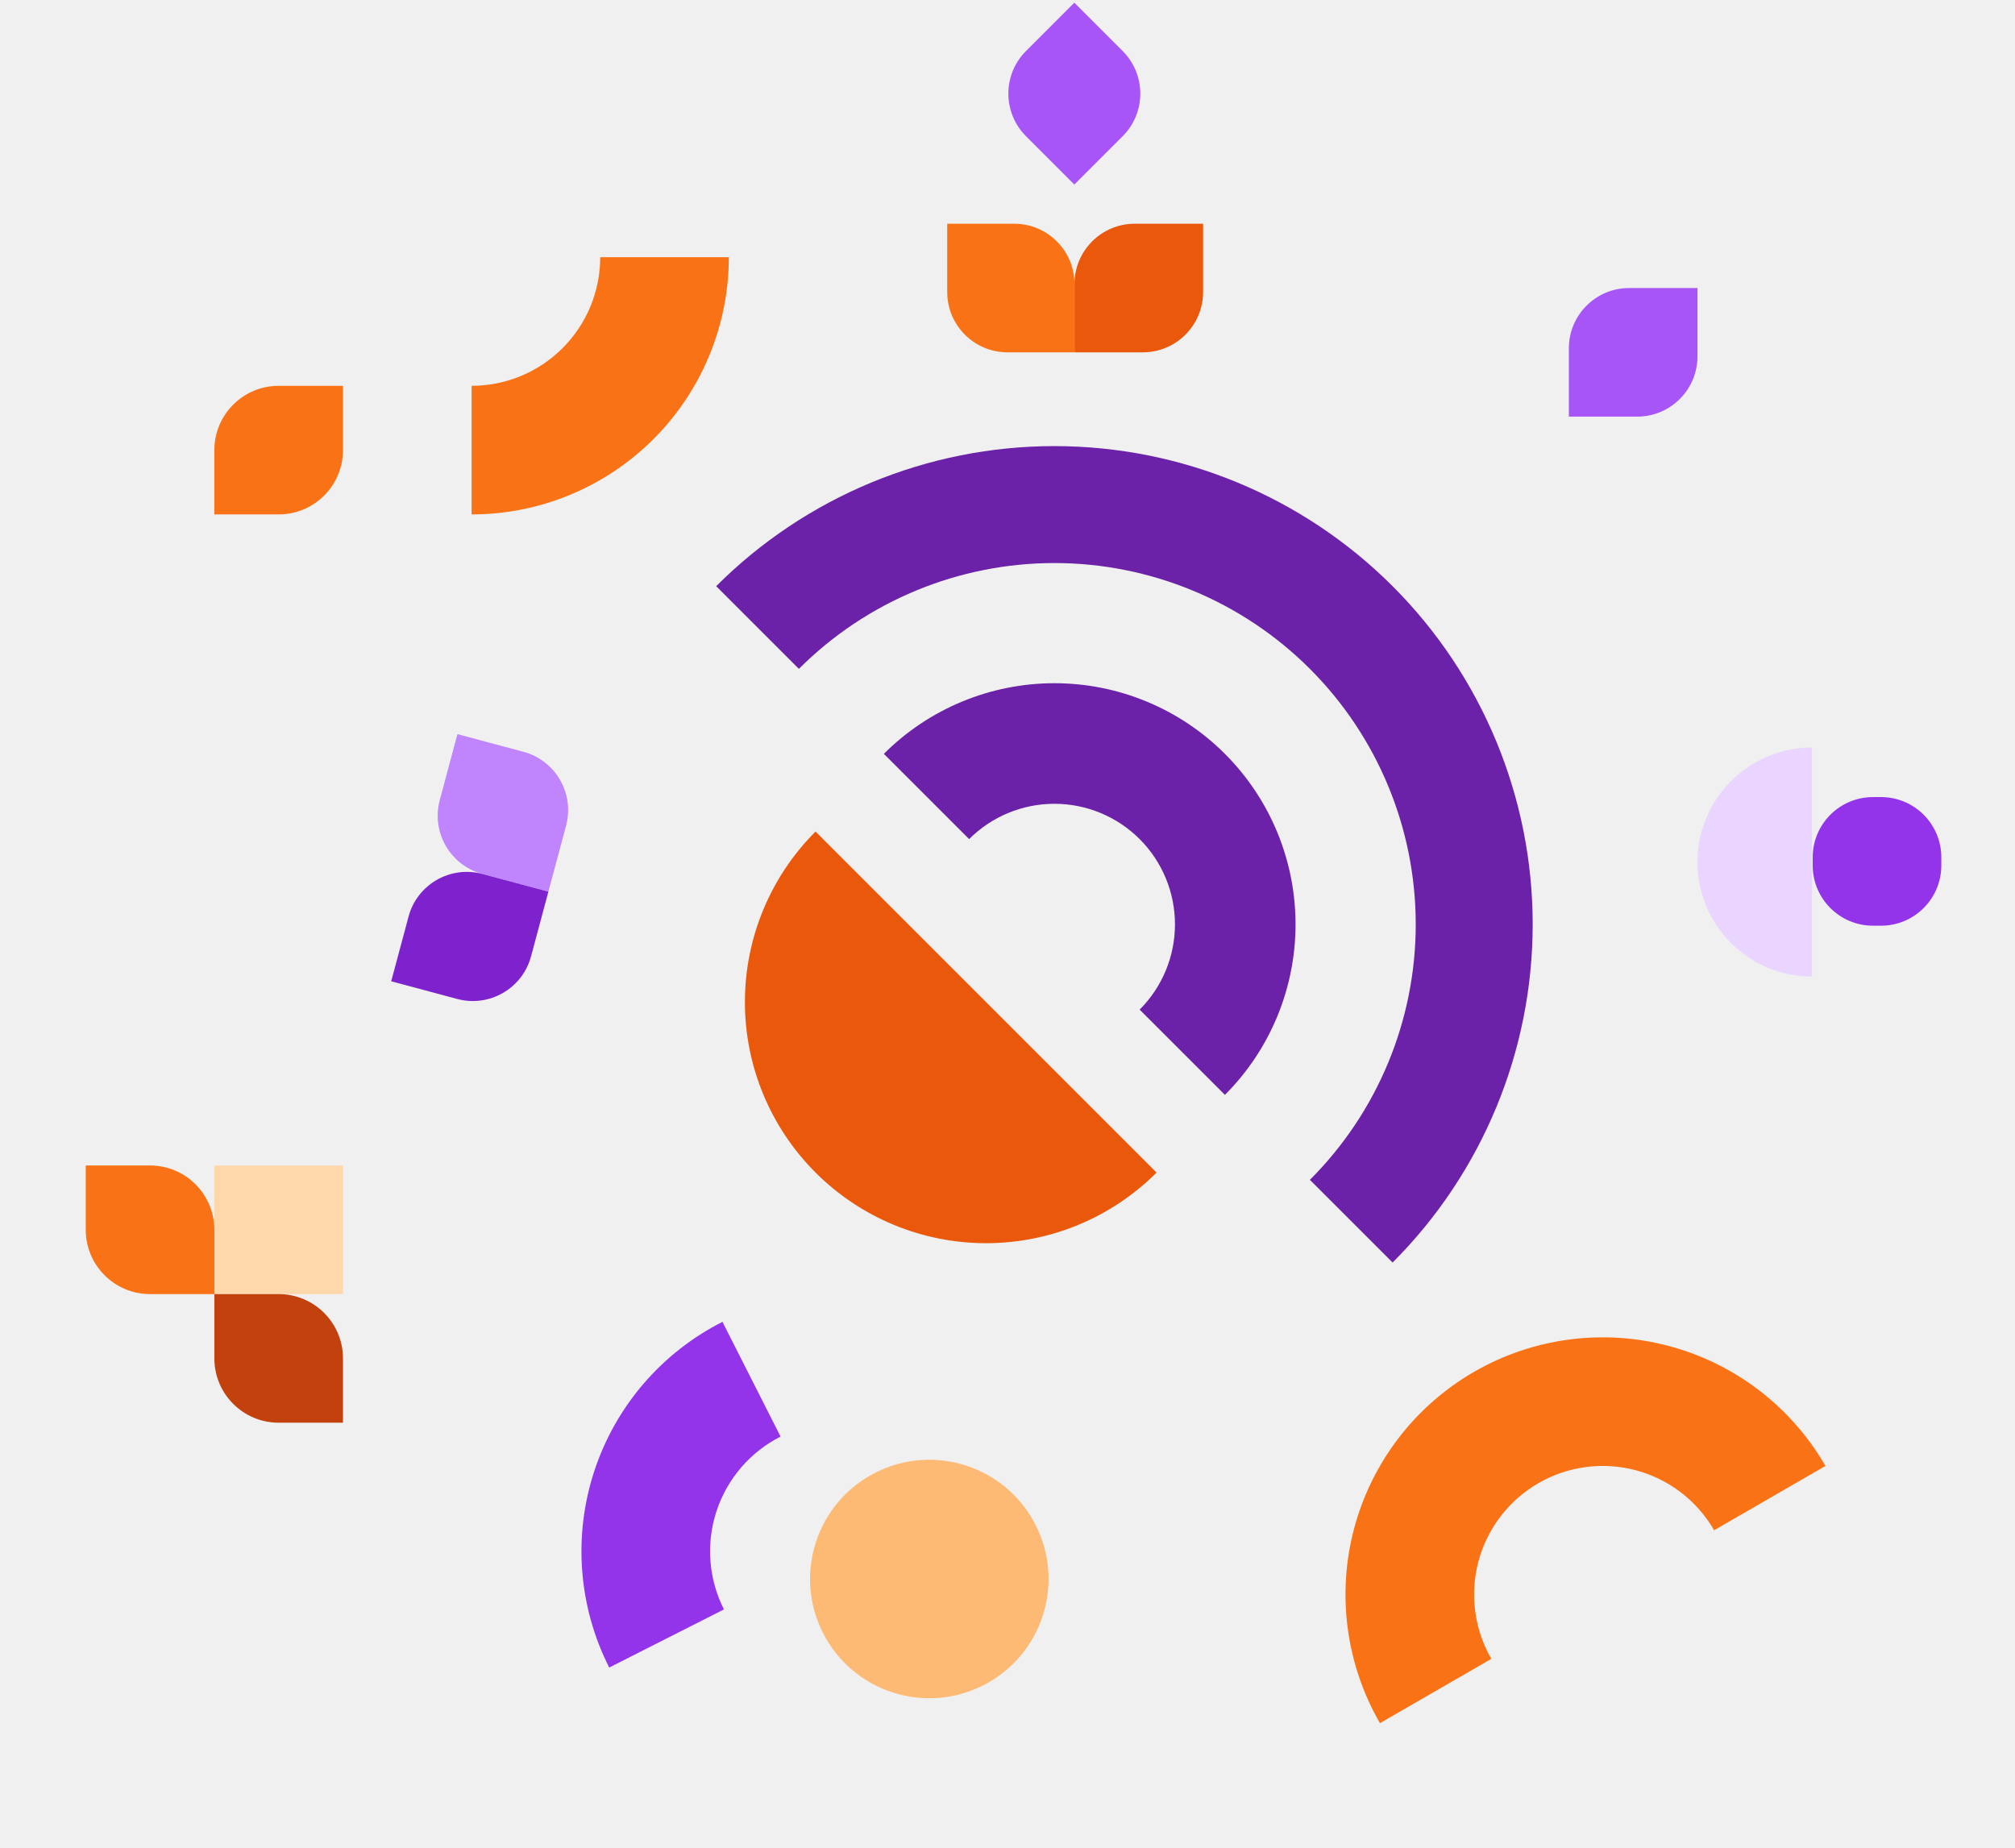
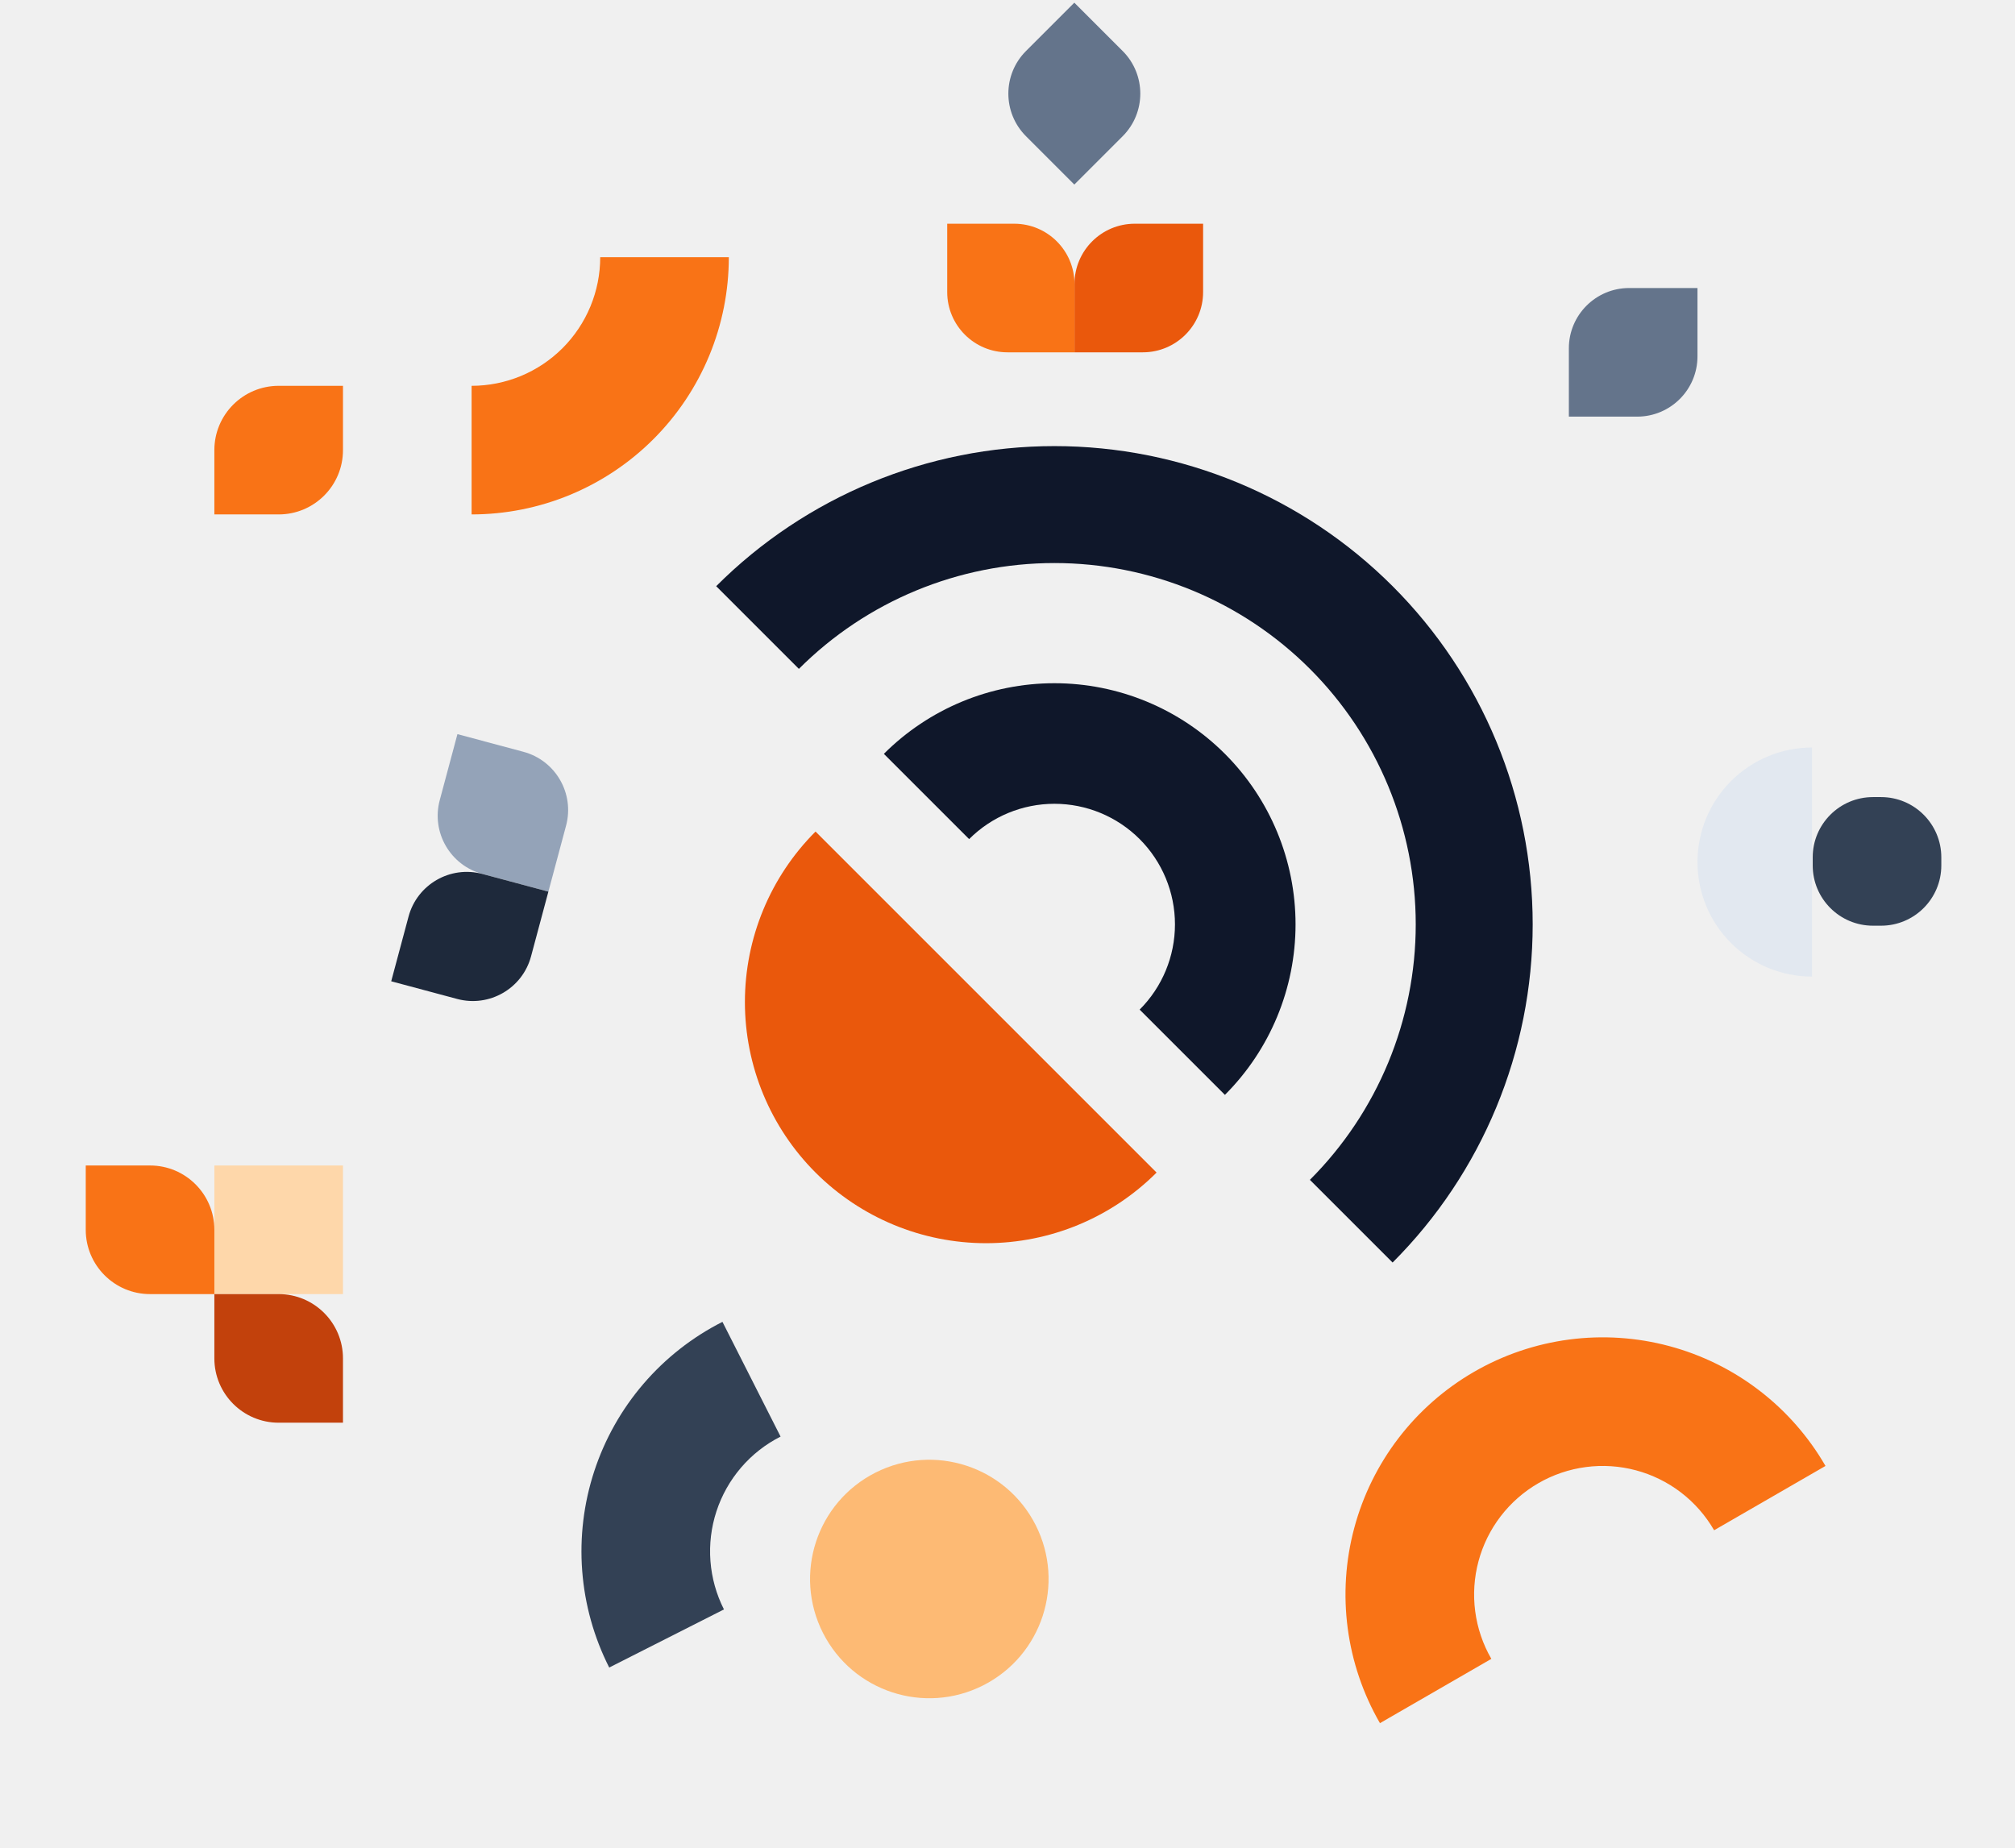
<svg xmlns="http://www.w3.org/2000/svg" width="1504" height="1379" viewBox="0 0 1504 1379" fill="none">
  <g clip-path="url(#clip0_193_9)">
    <path d="M1362.55 1094.28C1349.95 1072.44 1333.16 1053.3 1313.16 1037.95C1293.16 1022.6 1270.32 1011.34 1245.97 1004.82C1221.62 998.293 1196.21 996.628 1171.22 999.919C1146.22 1003.21 1122.11 1011.39 1100.28 1024C1078.44 1036.61 1059.3 1053.39 1043.95 1073.39C1028.6 1093.4 1017.34 1116.23 1010.82 1140.58C1004.29 1164.94 1002.63 1190.34 1005.92 1215.34C1009.21 1240.34 1017.39 1264.44 1030 1286.28L1113.14 1238.28C1106.83 1227.36 1102.74 1215.31 1101.1 1202.81C1099.45 1190.31 1100.29 1177.61 1103.55 1165.43C1106.81 1153.25 1112.44 1141.84 1120.11 1131.84C1127.79 1121.83 1137.36 1113.44 1148.28 1107.14C1159.19 1100.83 1171.25 1096.74 1183.75 1095.1C1196.25 1093.45 1208.95 1094.29 1221.12 1097.55C1233.3 1100.81 1244.72 1106.44 1254.72 1114.11C1264.72 1121.79 1273.11 1131.36 1279.42 1142.28L1362.55 1094.28Z" fill="#F97316" />
-     <path d="M454.721 1244.76C443.327 1222.27 436.475 1197.75 434.557 1172.61C432.638 1147.47 435.69 1122.2 443.538 1098.24C451.386 1074.28 463.877 1052.09 480.298 1032.96C496.718 1013.83 516.746 998.114 539.239 986.721L582.619 1072.36C571.373 1078.06 561.359 1085.91 553.149 1095.48C544.939 1105.05 538.693 1116.14 534.769 1128.12C530.845 1140.1 529.319 1152.74 530.278 1165.31C531.238 1177.88 534.664 1190.13 540.36 1201.38L454.721 1244.76Z" fill="#9333EA" />
+     <path d="M454.721 1244.76C443.327 1222.27 436.475 1197.75 434.557 1172.61C432.638 1147.47 435.69 1122.2 443.538 1098.24C451.386 1074.28 463.877 1052.09 480.298 1032.96C496.718 1013.83 516.746 998.114 539.239 986.721L582.619 1072.36C571.373 1078.06 561.359 1085.91 553.149 1095.48C544.939 1105.05 538.693 1116.14 534.769 1128.12C530.845 1140.1 529.319 1152.74 530.278 1165.31C531.238 1177.88 534.664 1190.13 540.36 1201.38L454.721 1244.76Z" fill="#334155" />
    <path d="M544 192C544 217.214 539.034 242.181 529.385 265.475C519.736 288.77 505.593 309.936 487.765 327.764C469.936 345.593 448.77 359.736 425.475 369.385C402.181 379.034 377.214 384 352 384L352 288C364.607 288 377.09 285.517 388.738 280.692C400.385 275.868 410.968 268.797 419.882 259.882C428.797 250.968 435.868 240.385 440.692 228.738C445.517 217.09 448 204.607 448 192H544Z" fill="#F97316" />
    <rect x="574.026" y="1139.49" width="178" height="178" rx="89" transform="rotate(-26.8644 574.026 1139.49)" fill="#FDBA74" />
-     <path d="M1171 260C1171 235.147 1191.15 215 1216 215H1267V266C1267 290.853 1246.85 311 1222 311H1171V260Z" fill="#A855F7" />
-     <path d="M765.82 101.702C748.246 84.129 748.246 55.636 765.82 38.062L801.882 2L837.945 38.062C855.518 55.636 855.518 84.129 837.945 101.702L801.882 137.765L765.82 101.702Z" fill="#A855F7" />
-     <path d="M914.279 817.279C948.036 783.523 967 737.739 967 690C967 642.261 948.036 596.477 914.279 562.721C880.523 528.964 834.739 510 787 510C739.261 510 693.477 528.964 659.721 562.721L723.36 626.36C740.239 609.482 763.131 600 787 600C810.869 600 833.761 609.482 850.64 626.36C867.518 643.239 877 666.131 877 690C877 713.869 867.518 736.761 850.64 753.64L914.279 817.279Z" fill="#6B21A8" />
-     <path d="M1039.44 942.437C1106.39 875.487 1144 784.682 1144 690C1144 595.318 1106.39 504.513 1039.44 437.563C972.487 370.612 881.682 333 787 333C692.318 333 601.513 370.612 534.563 437.563L596.289 499.289C646.869 448.71 715.47 420.294 787 420.294C858.53 420.294 927.131 448.71 977.711 499.289C1028.29 549.869 1056.71 618.47 1056.71 690C1056.71 761.53 1028.29 830.131 977.711 880.711L1039.44 942.437Z" fill="#6B21A8" />
+     <path d="M1171 260C1171 235.147 1191.15 215 1216 215H1267V266C1267 290.853 1246.85 311 1222 311H1171V260Z" fill="#64748b" />
+     <path d="M765.82 101.702C748.246 84.129 748.246 55.636 765.82 38.062L801.882 2L837.945 38.062C855.518 55.636 855.518 84.129 837.945 101.702L801.882 137.765L765.82 101.702Z" fill="#64748b" />
+     <path d="M914.279 817.279C948.036 783.523 967 737.739 967 690C967 642.261 948.036 596.477 914.279 562.721C880.523 528.964 834.739 510 787 510C739.261 510 693.477 528.964 659.721 562.721L723.36 626.36C740.239 609.482 763.131 600 787 600C810.869 600 833.761 609.482 850.64 626.36C867.518 643.239 877 666.131 877 690C877 713.869 867.518 736.761 850.64 753.64L914.279 817.279Z" fill="#0f172a" />
+     <path d="M1039.44 942.437C1106.39 875.487 1144 784.682 1144 690C1144 595.318 1106.39 504.513 1039.44 437.563C972.487 370.612 881.682 333 787 333C692.318 333 601.513 370.612 534.563 437.563L596.289 499.289C646.869 448.71 715.47 420.294 787 420.294C858.53 420.294 927.131 448.71 977.711 499.289C1028.29 549.869 1056.71 618.47 1056.71 690C1056.71 761.53 1028.29 830.131 977.711 880.711L1039.44 942.437Z" fill="#0f172a" />
    <path d="M863.279 875.279C829.523 909.036 783.739 928 736 928C688.261 928 642.477 909.036 608.721 875.279C574.964 841.523 556 795.739 556 748C556 700.261 574.964 654.477 608.721 620.721L736 748L863.279 875.279Z" fill="#EA580C" />
-     <path d="M360.055 652.376C336.049 645.943 321.802 621.268 328.235 597.262L341.435 548L390.697 561.2C414.703 567.632 428.949 592.307 422.517 616.313L409.317 665.576L360.055 652.376Z" fill="#C084FC" />
-     <path d="M360.055 652.376C336.049 645.943 311.373 660.19 304.941 684.196L292 732.492L341.262 745.692C365.268 752.124 389.943 737.878 396.376 713.872L409.317 665.576L360.055 652.376Z" fill="#7E22CE" />
+     <path d="M360.055 652.376C336.049 645.943 321.802 621.268 328.235 597.262L341.435 548L390.697 561.2C414.703 567.632 428.949 592.307 422.517 616.313L409.317 665.576L360.055 652.376Z" fill="#94a3b8" />
+     <path d="M360.055 652.376C336.049 645.943 311.373 660.19 304.941 684.196L292 732.492L341.262 745.692C365.268 752.124 389.943 737.878 396.376 713.872L409.317 665.576L360.055 652.376Z" fill="#1e293b" />
    <path d="M256 288L256 336C256 362.51 234.51 384 208 384L160 384L160 336C160 309.49 181.49 288 208 288L256 288Z" fill="#F97316" />
    <path d="M802 212C802 187.147 822.147 167 847 167L898 167L898 218C898 242.853 877.853 263 853 263L802 263L802 212Z" fill="#EA580C" />
    <path d="M802 212C802 187.147 781.853 167 757 167L707 167L707 218C707 242.853 727.147 263 752 263L802 263L802 212Z" fill="#F97316" />
-     <rect width="96" height="96" rx="45" transform="matrix(2.02912e-08 -1 -1 -2.02912e-08 1449 691)" fill="#9333EA" />
-     <path d="M1352.5 558C1329.82 558 1308.08 567.008 1292.04 583.042C1276.01 599.077 1267 620.824 1267 643.5C1267 666.176 1276.01 687.923 1292.04 703.958C1308.08 719.992 1329.82 729 1352.5 729L1352.5 643.5L1352.5 558Z" fill="#E9D5FF" />
+     <rect width="96" height="96" rx="45" transform="matrix(2.02912e-08 -1 -1 -2.02912e-08 1449 691)" fill="#334155" />
+     <path d="M1352.5 558C1329.82 558 1308.08 567.008 1292.04 583.042C1276.01 599.077 1267 620.824 1267 643.5C1267 666.176 1276.01 687.923 1292.04 703.958C1308.08 719.992 1329.82 729 1352.5 729L1352.5 643.5L1352.5 558Z" fill="#e2e8f0" />
    <rect width="96" height="96" transform="matrix(1.19249e-08 -1 -1 -1.19249e-08 256 966)" fill="#FED7AA" />
    <path d="M160 966L160 918C160 891.49 138.51 870 112 870L64 870L64 918C64 944.51 85.49 966 112 966L160 966Z" fill="#F97316" />
    <path d="M160 966L160 1014C160 1040.51 181.49 1062 208 1062L256 1062L256 1014C256 987.49 234.51 966 208 966L160 966Z" fill="#C2410C" />
  </g>
  <defs>
    <clipPath id="clip0_193_9">
      <rect width="1504" height="1379" fill="white" />
    </clipPath>
  </defs>
</svg>
